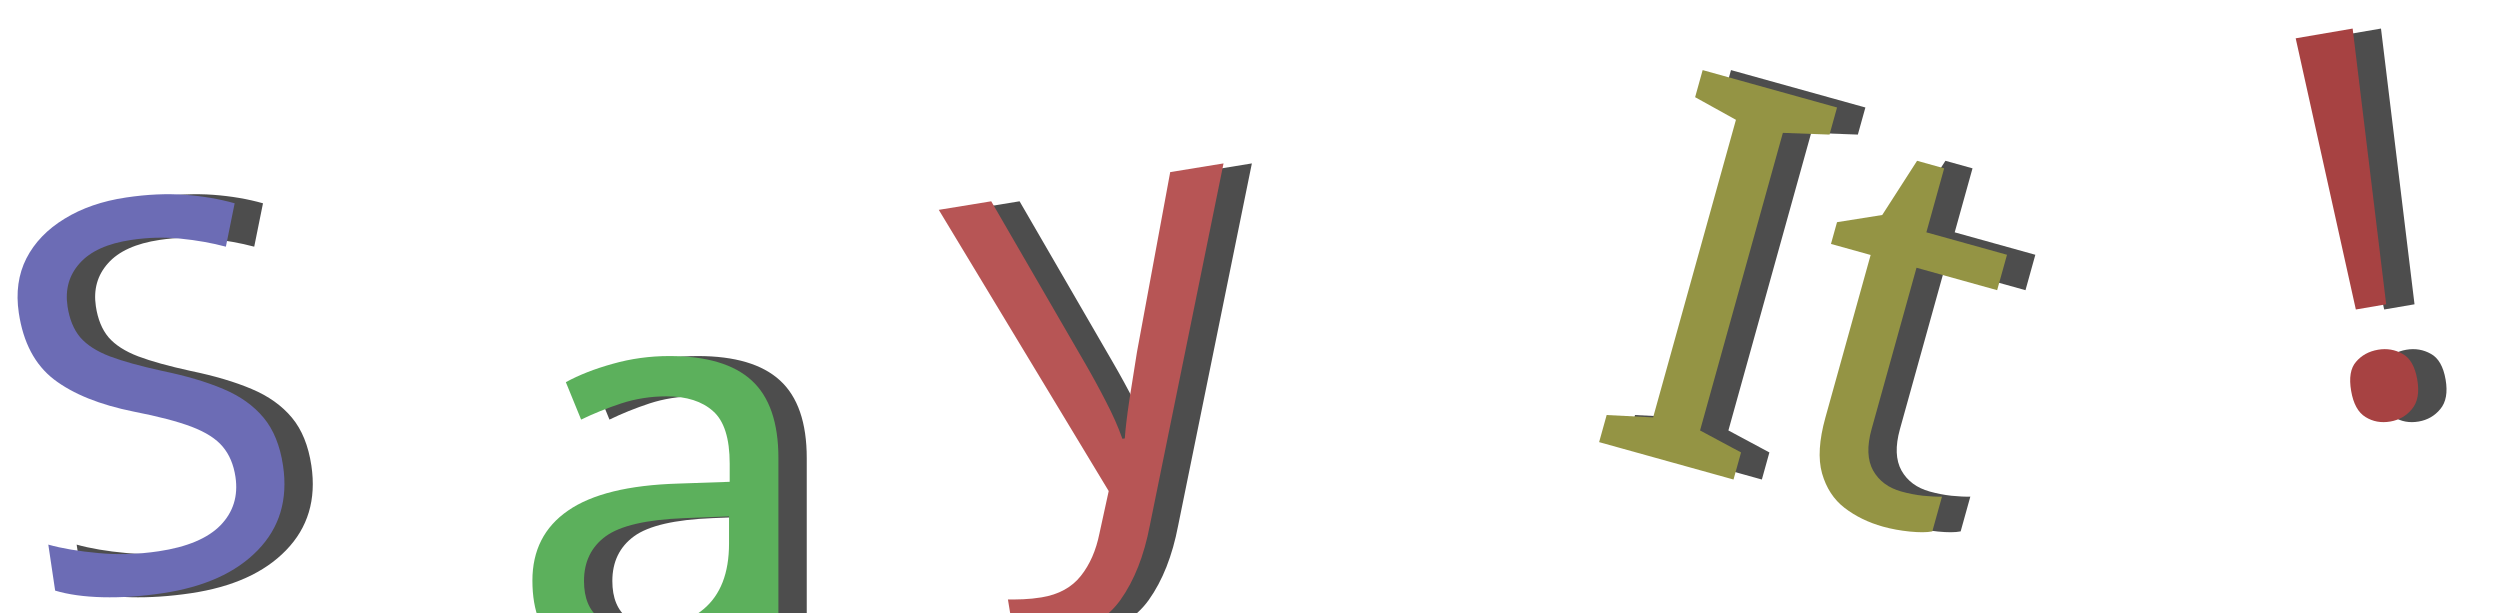
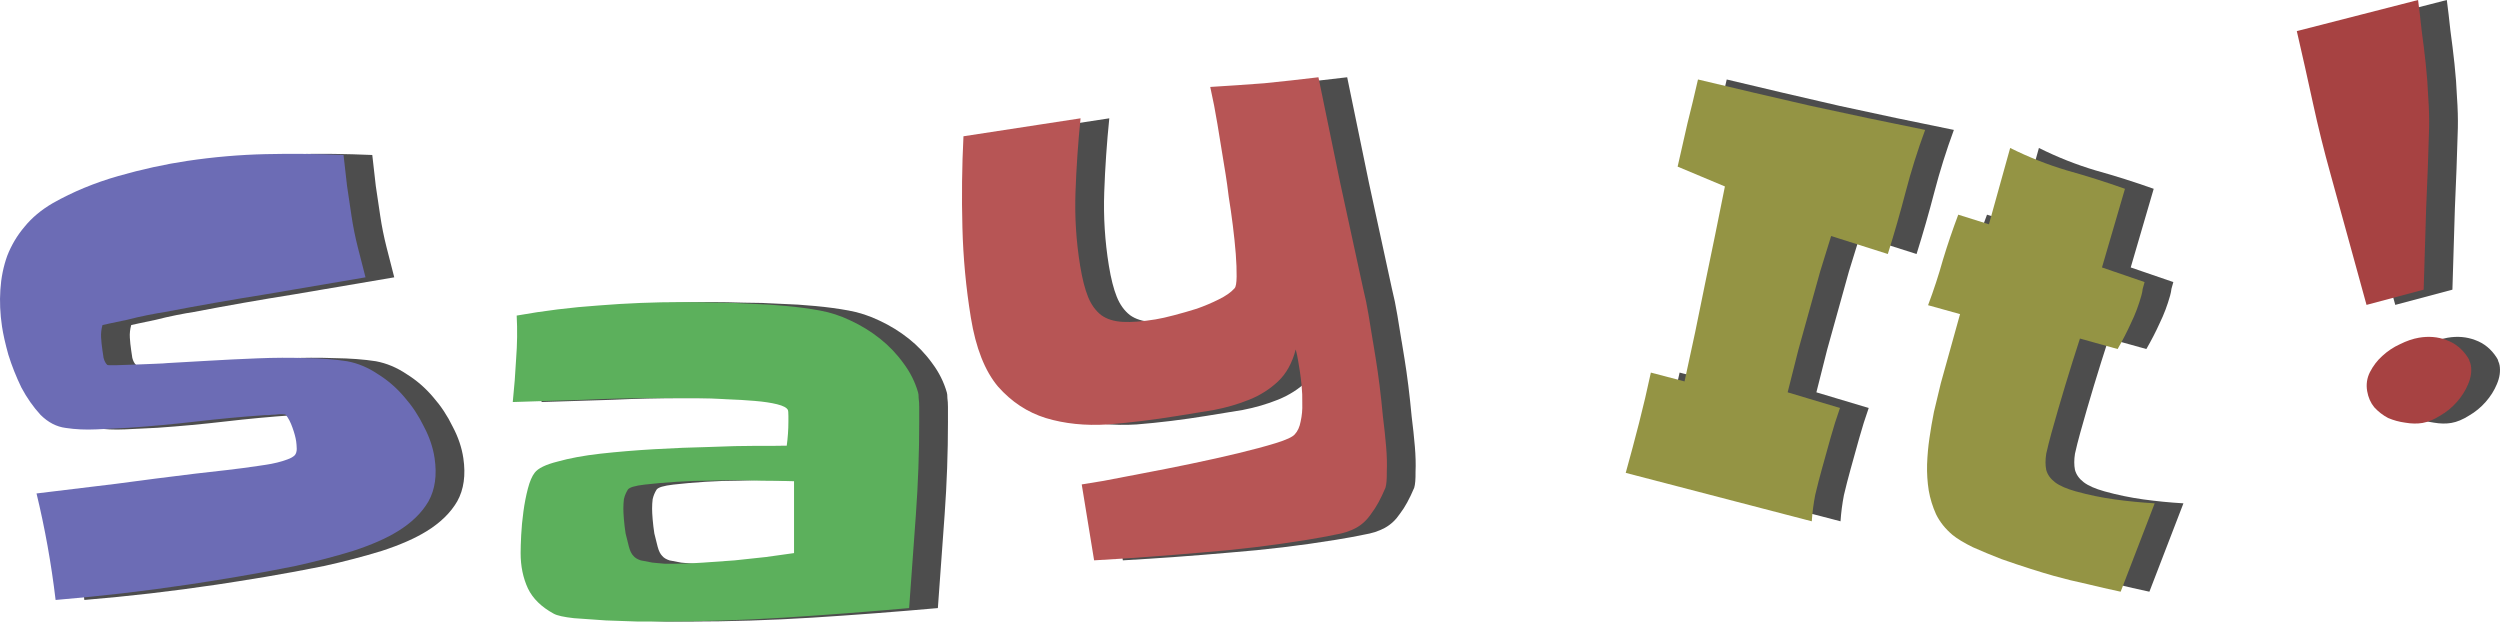
- <svg xmlns="http://www.w3.org/2000/svg" width="49.788mm" height="12.206mm" viewBox="0 0 176.414 43.249" id="svg4215" version="1.1">
+ <svg xmlns="http://www.w3.org/2000/svg" width="49.093mm" height="12.206mm" viewBox="0 0 173.951 43.249" id="svg4215" version="1.1">
  <defs id="defs4217" />
-   <g id="layer1" transform="translate(-266.0788,-213.5951)">
+   <g id="layer1" transform="translate(-267.3364,-213.5951)">
    <g style="display:inline" id="g4488" transform="translate(219.8046,-69.63244)">
      <g style="display:inline;fill:#4d4d4d" id="g4463">
        <g style="display:inline;fill:#4d4d4d" id="g4342" transform="translate(2,-2)">
-           <text transform="matrix(0.9891368,-0.1469982,0.1469982,0.9891368,0,0)" id="text4186" y="331.649" x="-0.387" style="font-style:normal;font-variant:normal;font-weight:normal;font-stretch:normal;font-size:38.15px;line-height:125%;font-family:Slackey;-inkscape-font-specification:Slackey;letter-spacing:0px;word-spacing:0px;fill:#4d4d4d;fill-opacity:1;stroke:none;stroke-width:1px;stroke-linecap:butt;stroke-linejoin:miter;stroke-opacity:1" xml:space="preserve">
-             <tspan y="331.649" x="-0.387" id="tspan4188">S</tspan>
-           </text>
-           <text transform="matrix(0.9633879,0.2681113,-0.2681113,0.9633879,0,0)" id="text4190" y="262.18" x="236.598" style="font-style:normal;font-variant:normal;font-weight:normal;font-stretch:normal;font-size:38.15px;line-height:125%;font-family:Slackey;-inkscape-font-specification:Slackey;letter-spacing:0px;word-spacing:0px;fill:#4d4d4d;fill-opacity:1;stroke:none;stroke-width:1px;stroke-linecap:butt;stroke-linejoin:miter;stroke-opacity:1" xml:space="preserve">
-             <tspan y="262.18" x="236.598" id="tspan4192">It</tspan>
-           </text>
-           <text transform="matrix(0.9856443,-0.168835,0.168835,0.9856443,0,0)" id="text4194" y="346.214" x="153.574" style="font-style:normal;font-variant:normal;font-weight:normal;font-stretch:normal;font-size:38.15px;line-height:125%;font-family:Slackey;-inkscape-font-specification:Slackey;letter-spacing:0px;word-spacing:0px;fill:#4d4d4d;fill-opacity:1;stroke:none;stroke-width:1px;stroke-linecap:butt;stroke-linejoin:miter;stroke-opacity:1" xml:space="preserve">
-             <tspan y="346.214" x="153.574" id="tspan4196">!</tspan>
-           </text>
-           <text id="text4284" y="332.148" x="82" style="font-style:normal;font-variant:normal;font-weight:normal;font-stretch:normal;font-size:40px;line-height:125%;font-family:Slackey;-inkscape-font-specification:Slackey;letter-spacing:0px;word-spacing:0px;fill:#4d4d4d;fill-opacity:1;stroke:none;stroke-width:1px;stroke-linecap:butt;stroke-linejoin:miter;stroke-opacity:1" xml:space="preserve">
-             <tspan y="332.148" x="82" id="tspan4286">a</tspan>
-           </text>
-           <text transform="matrix(0.9869604,-0.1609631,0.1609631,0.9869604,0,0)" id="text4288" y="335.675" x="62.711" style="font-style:normal;font-variant:normal;font-weight:normal;font-stretch:normal;font-size:40px;line-height:125%;font-family:Slackey;-inkscape-font-specification:Slackey;letter-spacing:0px;word-spacing:0px;fill:#4d4d4d;fill-opacity:1;stroke:none;stroke-width:1px;stroke-linecap:butt;stroke-linejoin:miter;stroke-opacity:1" xml:space="preserve">
-             <tspan y="335.675" x="62.711" id="tspan4290">y</tspan>
-           </text>
+           <g transform="matrix(0.9891368,-0.1469982,0.1469982,0.9891368,0,0)" style="font-style:normal;font-variant:normal;font-weight:normal;font-stretch:normal;font-size:38.15px;line-height:125%;font-family:Slackey;-inkscape-font-specification:Slackey;letter-spacing:0px;word-spacing:0px;fill:#4d4d4d;fill-opacity:1;stroke:none;stroke-width:1px;stroke-linecap:butt;stroke-linejoin:miter;stroke-opacity:1" id="text4186">
+             <path d="m 30.312,325.091 q 0,1.788 -0.857,2.906 -0.857,1.08 -2.422,1.751 -1.304,0.559 -3.279,0.894 -1.975,0.298 -4.098,0.447 -2.124,0.112 -4.173,0.149 -2.049,0.037 -3.428,0.037 -2.347,0 -4.657,-0.074 -2.273,-0.074 -4.62,-0.224 0.112,-3.8 -0.224,-7.526 2.794,0.074 5.551,0.149 2.794,0.037 5.588,0.112 1.08,0.037 2.161,0.074 1.118,0.037 2.235,0.037 0.186,0 0.559,0 0.373,0 0.782,-0.037 0.41,-0.037 0.745,-0.112 0.373,-0.074 0.559,-0.224 0.149,-0.149 0.186,-0.41 0.037,-0.298 0.037,-0.522 0,-0.41 -0.112,-0.969 -0.112,-0.596 -0.335,-0.969 -0.037,-0.037 -0.261,-0.074 -0.186,-0.037 -0.447,-0.037 -0.261,-0.037 -0.484,-0.037 -0.224,-0.037 -0.261,-0.037 -2.384,-0.186 -4.769,-0.261 -2.347,-0.074 -4.731,-0.261 Q 8.48,319.764 7.325,319.652 6.208,319.54 5.239,319.242 4.307,318.982 3.637,318.087 3.004,317.156 2.594,316.001 2.221,314.809 2.035,313.617 1.886,312.425 1.886,311.605 q 0,-1.341 0.261,-2.533 0.261,-1.229 0.82,-2.273 0.596,-1.043 1.49,-1.826 0.894,-0.82 2.198,-1.341 2.235,-0.857 4.769,-1.192 2.571,-0.335 4.918,-0.335 2.757,0 5.439,0.335 2.682,0.335 5.365,0.857 -0.037,1.08 -0.075,2.161 0,1.043 0,2.124 0,1.08 0.112,2.198 0.112,1.08 0.224,2.161 -3.539,0.074 -7.079,0.149 -3.502,0.037 -7.079,0.186 -0.447,0 -1.229,0.037 -0.745,0.037 -1.453,0.112 -0.708,0.037 -1.229,0.074 -0.522,0.037 -0.522,0.037 -0.186,0.41 -0.224,0.857 -0.037,0.41 -0.037,0.857 0,0.224 0,0.559 0.037,0.335 0.186,0.522 0.037,0.037 0.633,0.112 0.596,0.074 1.304,0.149 0.745,0.074 1.378,0.149 0.671,0.074 0.82,0.074 1.229,0.112 2.869,0.261 1.677,0.149 3.39,0.335 1.751,0.186 3.353,0.484 1.602,0.261 2.794,0.633 1.08,0.373 1.975,1.192 0.931,0.782 1.602,1.863 0.671,1.043 1.043,2.235 0.41,1.155 0.41,2.273 z" id="path4158" />
+           </g>
+           <g transform="matrix(0.9633879,0.2681113,-0.2681113,0.9633879,0,0)" style="font-style:normal;font-variant:normal;font-weight:normal;font-stretch:normal;font-size:38.15px;line-height:125%;font-family:Slackey;-inkscape-font-specification:Slackey;letter-spacing:0px;word-spacing:0px;fill:#4d4d4d;fill-opacity:1;stroke:none;stroke-width:1px;stroke-linecap:butt;stroke-linejoin:miter;stroke-opacity:1" id="text4190">
+             <path d="m 253.735,234.834 q -0.186,2.273 -0.149,4.545 0.037,2.235 -0.037,4.471 l -4.135,-0.149 q -0.037,1.304 -0.074,2.571 0,1.267 0,2.571 0,1.565 0,3.092 0.037,1.49 0.074,3.055 l 3.8,0.074 q -0.074,1.08 -0.074,2.198 0,1.118 0,2.235 0,0.931 0.037,1.863 0.074,0.931 0.261,1.826 l -13.375,0.224 q 0,-1.826 -0.037,-3.577 -0.037,-1.788 -0.149,-3.614 l 2.422,-0.037 q -0.186,-3.502 -0.447,-6.93 -0.224,-3.428 -0.484,-6.892 l -3.539,-0.447 q -0.074,-1.565 -0.149,-3.092 -0.037,-1.565 -0.112,-3.129 4.061,-0.149 8.047,-0.335 4.024,-0.224 8.122,-0.522 z" id="path4161" />
+             <path d="m 276.089,255.586 -0.633,6.557 q -1.192,0.074 -2.384,0.112 -1.192,0.074 -2.384,0.074 -0.633,0 -1.677,-0.037 -1.043,-0.037 -2.161,-0.112 -1.118,-0.112 -2.124,-0.261 -1.006,-0.186 -1.602,-0.447 -0.894,-0.41 -1.49,-1.08 -0.559,-0.671 -0.931,-1.453 -0.373,-0.82 -0.596,-1.714 -0.224,-0.931 -0.335,-1.826 -0.112,-0.857 -0.186,-1.826 -0.037,-1.006 -0.074,-2.049 0,-1.043 0,-2.012 0,-1.006 0,-1.863 l 0,-1.118 -2.31,0 q 0.149,-1.677 0.149,-3.316 0.037,-1.639 0.186,-3.316 l 2.235,0.074 0,-5.514 q 2.124,0.41 4.21,0.447 2.124,0 4.247,0.149 l -0.074,5.7 3.129,0.186 q 0,0.261 0,0.484 0.037,0.224 0.037,0.484 0,1.043 -0.186,2.049 -0.149,0.969 -0.41,1.975 l -2.72,0 q -0.074,1.714 -0.112,3.428 -0.037,1.714 -0.037,3.428 0,0.82 0.037,1.49 0.074,0.633 0.298,1.08 0.261,0.447 0.82,0.671 0.559,0.224 1.565,0.224 1.378,0 2.757,-0.186 1.378,-0.186 2.757,-0.484 z" id="path4163" />
+           </g>
+           <g transform="matrix(0.9856443,-0.168835,0.168835,0.9856443,0,0)" style="font-style:normal;font-variant:normal;font-weight:normal;font-stretch:normal;font-size:38.15px;line-height:125%;font-family:Slackey;-inkscape-font-specification:Slackey;letter-spacing:0px;word-spacing:0px;fill:#4d4d4d;fill-opacity:1;stroke:none;stroke-width:1px;stroke-linecap:butt;stroke-linejoin:miter;stroke-opacity:1" id="text4194">
+             <path d="m 164.528,317.564 q -0.037,0.969 -0.112,2.124 -0.037,1.155 -0.112,2.347 -0.074,1.192 -0.224,2.347 -0.112,1.118 -0.298,2.086 -0.559,2.794 -1.155,5.514 -0.559,2.72 -1.118,5.514 l -4.098,0.373 -0.931,-9.388 q -0.261,-2.533 -0.373,-5.067 -0.112,-2.571 -0.261,-5.141 l 8.681,-0.708 z m -0.671,25.669 q 0,0.633 -0.41,1.267 -0.373,0.596 -0.969,1.08 -0.596,0.484 -1.304,0.745 -0.708,0.298 -1.304,0.298 -0.559,0 -1.192,-0.224 -0.596,-0.186 -1.118,-0.522 -0.484,-0.373 -0.82,-0.894 -0.298,-0.522 -0.298,-1.192 0,-0.708 0.41,-1.267 0.447,-0.596 1.043,-0.969 0.633,-0.41 1.341,-0.596 0.745,-0.224 1.378,-0.224 1.043,0 1.863,0.484 0.857,0.484 1.267,1.453 0.074,0.149 0.074,0.298 0.037,0.112 0.037,0.261 z" id="path4166" />
+           </g>
+           <g style="font-style:normal;font-variant:normal;font-weight:normal;font-stretch:normal;font-size:40px;line-height:125%;font-family:Slackey;-inkscape-font-specification:Slackey;letter-spacing:0px;word-spacing:0px;fill:#4d4d4d;fill-opacity:1;stroke:none;stroke-width:1px;stroke-linecap:butt;stroke-linejoin:miter;stroke-opacity:1" id="text4284">
+             <path d="m 111.492,314.531 q 0,3.281 -0.234,6.523 -0.234,3.242 -0.469,6.484 -4.375,0.391 -8.711,0.664 -4.336,0.273 -8.711,0.273 -0.391,0 -1.445,0 -1.055,-0.039 -2.227,-0.078 -1.172,-0.078 -2.227,-0.156 -1.055,-0.117 -1.406,-0.312 -1.289,-0.703 -1.797,-1.758 -0.508,-1.094 -0.508,-2.461 0,-0.469 0.039,-1.25 0.039,-0.781 0.156,-1.641 0.117,-0.859 0.312,-1.602 0.195,-0.742 0.469,-1.094 0.352,-0.469 1.602,-0.781 1.25,-0.352 2.969,-0.547 1.758,-0.195 3.75,-0.312 2.031,-0.117 3.867,-0.156 1.836,-0.078 3.281,-0.078 1.445,0 2.07,0 0.117,-0.859 0.117,-1.68 0,-0.078 0,-0.391 0,-0.352 -0.039,-0.43 -0.117,-0.234 -0.742,-0.391 -0.625,-0.156 -1.562,-0.234 -0.898,-0.078 -1.992,-0.117 -1.055,-0.078 -2.07,-0.078 -1.016,0 -1.797,0 -0.781,0 -1.133,0 -2.461,0 -4.922,0.117 -2.461,0.078 -4.922,0.156 0.156,-1.484 0.234,-3.008 0.117,-1.523 0.039,-3.008 2.852,-0.508 5.703,-0.703 2.891,-0.234 5.82,-0.234 1.055,0 2.305,0.039 1.25,0 2.5,0.078 1.25,0.039 2.461,0.156 1.25,0.117 2.305,0.312 1.094,0.195 2.148,0.703 1.094,0.508 2.031,1.25 0.938,0.742 1.641,1.719 0.703,0.938 1.016,2.031 0.039,0.117 0.039,0.391 0.039,0.273 0.039,0.625 0,0.312 0,0.586 0,0.273 0,0.391 z m -8.711,9.18 0,-5 q -1.133,-0.039 -2.266,-0.039 -1.133,-0.039 -2.266,-0.039 -0.234,0 -1.328,0.039 -1.055,0 -2.305,0.078 -1.211,0.078 -2.227,0.195 -1.016,0.117 -1.172,0.352 -0.195,0.312 -0.273,0.664 -0.039,0.312 -0.039,0.664 0,0.273 0.039,0.742 0.039,0.469 0.117,0.977 0.117,0.508 0.234,0.938 0.117,0.43 0.312,0.625 0.156,0.195 0.508,0.312 0.391,0.078 0.82,0.156 0.43,0.039 0.859,0.078 0.43,0 0.664,0 0.938,0 1.992,-0.078 1.094,-0.078 2.188,-0.156 1.133,-0.117 2.188,-0.234 1.055,-0.156 1.953,-0.273 z" id="path4169" />
+           </g>
+           <g transform="matrix(0.9869604,-0.1609631,0.1609631,0.9869604,0,0)" style="font-style:normal;font-variant:normal;font-weight:normal;font-stretch:normal;font-size:40px;line-height:125%;font-family:Slackey;-inkscape-font-specification:Slackey;letter-spacing:0px;word-spacing:0px;fill:#4d4d4d;fill-opacity:1;stroke:none;stroke-width:1px;stroke-linecap:butt;stroke-linejoin:miter;stroke-opacity:1" id="text4288">
+             <path d="m 91.461,327.979 q 0,0.43 0,1.25 0,0.82 -0.039,1.875 -0.039,1.016 -0.117,2.148 -0.039,1.094 -0.117,2.109 -0.078,0.977 -0.234,1.719 -0.117,0.781 -0.273,1.094 -0.664,1.055 -1.25,1.602 -0.547,0.586 -1.211,0.82 -0.664,0.234 -1.523,0.234 -0.82,0.039 -1.953,0.039 -3.75,0 -7.461,-0.312 -3.711,-0.273 -7.422,-0.664 l 0,-5.352 q 0.352,0 1.523,0 1.211,-0.039 2.812,-0.078 1.602,-0.039 3.398,-0.117 1.797,-0.078 3.359,-0.195 1.562,-0.117 2.695,-0.273 1.133,-0.156 1.406,-0.391 0.352,-0.273 0.547,-0.82 0.234,-0.586 0.312,-1.211 0.117,-0.625 0.156,-1.25 0.039,-0.625 0.039,-1.016 0,-0.391 0,-0.742 0,-0.352 -0.039,-0.781 -0.586,1.328 -1.562,1.992 -0.977,0.664 -2.188,0.938 -1.211,0.273 -2.539,0.312 -1.328,0 -2.539,0 -2.539,0 -4.922,-0.195 -2.344,-0.234 -4.18,-1.133 -1.797,-0.898 -2.93,-2.695 -1.094,-1.836 -1.094,-5.039 0,-3.164 0.43,-6.289 0.43,-3.164 1.094,-6.25 l 8.242,0.078 q -0.664,2.461 -1.172,5 -0.508,2.539 -0.508,5.117 0,1.367 0.195,2.227 0.195,0.859 0.703,1.406 0.508,0.508 1.406,0.703 0.898,0.195 2.266,0.195 0.547,0 1.328,-0.078 0.82,-0.078 1.641,-0.195 0.859,-0.156 1.602,-0.391 0.781,-0.234 1.211,-0.586 0.156,-0.117 0.273,-0.781 0.117,-0.664 0.195,-1.562 0.078,-0.938 0.117,-1.992 0.039,-1.055 0.039,-1.992 0.039,-0.938 0.039,-1.602 0,-0.703 0,-0.898 0,-1.328 0,-2.617 0,-1.328 -0.078,-2.656 1.914,0.195 3.75,0.352 1.875,0.117 3.789,0.195 0.156,3.789 0.312,7.5 0.195,3.711 0.391,7.5 0.078,0.938 0.078,1.914 0,0.938 0,1.836 z" id="path4172" />
+           </g>
        </g>
      </g>
      <g transform="translate(0,-2)" style="display:inline" id="g4420">
-         <text transform="matrix(0.9891368,-0.1469982,0.1469982,0.9891368,0,0)" id="text4422" y="331.649" x="-0.387" style="font-style:normal;font-variant:normal;font-weight:normal;font-stretch:normal;font-size:38.15px;line-height:125%;font-family:Slackey;-inkscape-font-specification:Slackey;letter-spacing:0px;word-spacing:0px;fill:#6c6cb5;fill-opacity:1;stroke:none;stroke-width:1px;stroke-linecap:butt;stroke-linejoin:miter;stroke-opacity:1" xml:space="preserve">
-           <tspan y="331.649" x="-0.387" id="tspan4424">S</tspan>
-         </text>
-         <text transform="matrix(0.9633879,0.2681113,-0.2681113,0.9633879,0,0)" id="text4426" y="262.18" x="236.598" style="font-style:normal;font-variant:normal;font-weight:normal;font-stretch:normal;font-size:38.15px;line-height:125%;font-family:Slackey;-inkscape-font-specification:Slackey;letter-spacing:0px;word-spacing:0px;fill:#949444;fill-opacity:1;stroke:none;stroke-width:1px;stroke-linecap:butt;stroke-linejoin:miter;stroke-opacity:1" xml:space="preserve">
-           <tspan y="262.18" x="236.598" id="tspan4428">It</tspan>
-         </text>
-         <text transform="matrix(0.9856443,-0.168835,0.168835,0.9856443,0,0)" id="text4430" y="346.214" x="153.574" style="font-style:normal;font-variant:normal;font-weight:normal;font-stretch:normal;font-size:38.15px;line-height:125%;font-family:Slackey;-inkscape-font-specification:Slackey;letter-spacing:0px;word-spacing:0px;fill:#a74242;fill-opacity:1;stroke:none;stroke-width:1px;stroke-linecap:butt;stroke-linejoin:miter;stroke-opacity:1" xml:space="preserve">
-           <tspan y="346.214" x="153.574" id="tspan4432">!</tspan>
-         </text>
-         <text id="text4434" y="332.148" x="82" style="font-style:normal;font-variant:normal;font-weight:normal;font-stretch:normal;font-size:40px;line-height:125%;font-family:Slackey;-inkscape-font-specification:Slackey;letter-spacing:0px;word-spacing:0px;fill:#5cb05c;fill-opacity:1;stroke:none;stroke-width:1px;stroke-linecap:butt;stroke-linejoin:miter;stroke-opacity:1" xml:space="preserve">
-           <tspan y="332.148" x="82" id="tspan4436">a</tspan>
-         </text>
-         <text transform="matrix(0.9869604,-0.1609631,0.1609631,0.9869604,0,0)" id="text4438" y="335.675" x="62.711" style="font-style:normal;font-variant:normal;font-weight:normal;font-stretch:normal;font-size:40px;line-height:125%;font-family:Slackey;-inkscape-font-specification:Slackey;letter-spacing:0px;word-spacing:0px;fill:#b75555;fill-opacity:1;stroke:none;stroke-width:1px;stroke-linecap:butt;stroke-linejoin:miter;stroke-opacity:1" xml:space="preserve">
-           <tspan y="335.675" x="62.711" id="tspan4440">y</tspan>
-         </text>
+         <g transform="matrix(0.9891368,-0.1469982,0.1469982,0.9891368,0,0)" style="font-style:normal;font-variant:normal;font-weight:normal;font-stretch:normal;font-size:38.15px;line-height:125%;font-family:Slackey;-inkscape-font-specification:Slackey;letter-spacing:0px;word-spacing:0px;fill:#6c6cb5;fill-opacity:1;stroke:none;stroke-width:1px;stroke-linecap:butt;stroke-linejoin:miter;stroke-opacity:1" id="text4422">
+           <path d="m 30.312,325.091 q 0,1.788 -0.857,2.906 -0.857,1.08 -2.422,1.751 -1.304,0.559 -3.279,0.894 -1.975,0.298 -4.098,0.447 -2.124,0.112 -4.173,0.149 -2.049,0.037 -3.428,0.037 -2.347,0 -4.657,-0.074 -2.273,-0.074 -4.62,-0.224 0.112,-3.8 -0.224,-7.526 2.794,0.074 5.551,0.149 2.794,0.037 5.588,0.112 1.08,0.037 2.161,0.074 1.118,0.037 2.235,0.037 0.186,0 0.559,0 0.373,0 0.782,-0.037 0.41,-0.037 0.745,-0.112 0.373,-0.074 0.559,-0.224 0.149,-0.149 0.186,-0.41 0.037,-0.298 0.037,-0.522 0,-0.41 -0.112,-0.969 -0.112,-0.596 -0.335,-0.969 -0.037,-0.037 -0.261,-0.074 -0.186,-0.037 -0.447,-0.037 -0.261,-0.037 -0.484,-0.037 -0.224,-0.037 -0.261,-0.037 -2.384,-0.186 -4.769,-0.261 -2.347,-0.074 -4.731,-0.261 Q 8.48,319.764 7.325,319.652 6.208,319.54 5.239,319.242 4.307,318.982 3.637,318.087 3.004,317.156 2.594,316.001 2.221,314.809 2.035,313.617 1.886,312.425 1.886,311.605 q 0,-1.341 0.261,-2.533 0.261,-1.229 0.82,-2.273 0.596,-1.043 1.49,-1.826 0.894,-0.82 2.198,-1.341 2.235,-0.857 4.769,-1.192 2.571,-0.335 4.918,-0.335 2.757,0 5.439,0.335 2.682,0.335 5.365,0.857 -0.037,1.08 -0.075,2.161 0,1.043 0,2.124 0,1.08 0.112,2.198 0.112,1.08 0.224,2.161 -3.539,0.074 -7.079,0.149 -3.502,0.037 -7.079,0.186 -0.447,0 -1.229,0.037 -0.745,0.037 -1.453,0.112 -0.708,0.037 -1.229,0.074 -0.522,0.037 -0.522,0.037 -0.186,0.41 -0.224,0.857 -0.037,0.41 -0.037,0.857 0,0.224 0,0.559 0.037,0.335 0.186,0.522 0.037,0.037 0.633,0.112 0.596,0.074 1.304,0.149 0.745,0.074 1.378,0.149 0.671,0.074 0.82,0.074 1.229,0.112 2.869,0.261 1.677,0.149 3.39,0.335 1.751,0.186 3.353,0.484 1.602,0.261 2.794,0.633 1.08,0.373 1.975,1.192 0.931,0.782 1.602,1.863 0.671,1.043 1.043,2.235 0.41,1.155 0.41,2.273 z" id="path4175" />
+         </g>
+         <g transform="matrix(0.9633879,0.2681113,-0.2681113,0.9633879,0,0)" style="font-style:normal;font-variant:normal;font-weight:normal;font-stretch:normal;font-size:38.15px;line-height:125%;font-family:Slackey;-inkscape-font-specification:Slackey;letter-spacing:0px;word-spacing:0px;fill:#949444;fill-opacity:1;stroke:none;stroke-width:1px;stroke-linecap:butt;stroke-linejoin:miter;stroke-opacity:1" id="text4426">
+           <path d="m 253.735,234.834 q -0.186,2.273 -0.149,4.545 0.037,2.235 -0.037,4.471 l -4.135,-0.149 q -0.037,1.304 -0.074,2.571 0,1.267 0,2.571 0,1.565 0,3.092 0.037,1.49 0.074,3.055 l 3.8,0.074 q -0.074,1.08 -0.074,2.198 0,1.118 0,2.235 0,0.931 0.037,1.863 0.074,0.931 0.261,1.826 l -13.375,0.224 q 0,-1.826 -0.037,-3.577 -0.037,-1.788 -0.149,-3.614 l 2.422,-0.037 q -0.186,-3.502 -0.447,-6.93 -0.224,-3.428 -0.484,-6.892 l -3.539,-0.447 q -0.074,-1.565 -0.149,-3.092 -0.037,-1.565 -0.112,-3.129 4.061,-0.149 8.047,-0.335 4.024,-0.224 8.122,-0.522 z" id="path4178" />
+           <path d="m 276.089,255.586 -0.633,6.557 q -1.192,0.074 -2.384,0.112 -1.192,0.074 -2.384,0.074 -0.633,0 -1.677,-0.037 -1.043,-0.037 -2.161,-0.112 -1.118,-0.112 -2.124,-0.261 -1.006,-0.186 -1.602,-0.447 -0.894,-0.41 -1.49,-1.08 -0.559,-0.671 -0.931,-1.453 -0.373,-0.82 -0.596,-1.714 -0.224,-0.931 -0.335,-1.826 -0.112,-0.857 -0.186,-1.826 -0.037,-1.006 -0.074,-2.049 0,-1.043 0,-2.012 0,-1.006 0,-1.863 l 0,-1.118 -2.31,0 q 0.149,-1.677 0.149,-3.316 0.037,-1.639 0.186,-3.316 l 2.235,0.074 0,-5.514 q 2.124,0.41 4.21,0.447 2.124,0 4.247,0.149 l -0.074,5.7 3.129,0.186 q 0,0.261 0,0.484 0.037,0.224 0.037,0.484 0,1.043 -0.186,2.049 -0.149,0.969 -0.41,1.975 l -2.72,0 q -0.074,1.714 -0.112,3.428 -0.037,1.714 -0.037,3.428 0,0.82 0.037,1.49 0.074,0.633 0.298,1.08 0.261,0.447 0.82,0.671 0.559,0.224 1.565,0.224 1.378,0 2.757,-0.186 1.378,-0.186 2.757,-0.484 z" id="path4180" />
+         </g>
+         <g transform="matrix(0.9856443,-0.168835,0.168835,0.9856443,0,0)" style="font-style:normal;font-variant:normal;font-weight:normal;font-stretch:normal;font-size:38.15px;line-height:125%;font-family:Slackey;-inkscape-font-specification:Slackey;letter-spacing:0px;word-spacing:0px;fill:#a74242;fill-opacity:1;stroke:none;stroke-width:1px;stroke-linecap:butt;stroke-linejoin:miter;stroke-opacity:1" id="text4430">
+           <path d="m 164.528,317.564 q -0.037,0.969 -0.112,2.124 -0.037,1.155 -0.112,2.347 -0.074,1.192 -0.224,2.347 -0.112,1.118 -0.298,2.086 -0.559,2.794 -1.155,5.514 -0.559,2.72 -1.118,5.514 l -4.098,0.373 -0.931,-9.388 q -0.261,-2.533 -0.373,-5.067 -0.112,-2.571 -0.261,-5.141 l 8.681,-0.708 z m -0.671,25.669 q 0,0.633 -0.41,1.267 -0.373,0.596 -0.969,1.08 -0.596,0.484 -1.304,0.745 -0.708,0.298 -1.304,0.298 -0.559,0 -1.192,-0.224 -0.596,-0.186 -1.118,-0.522 -0.484,-0.373 -0.82,-0.894 -0.298,-0.522 -0.298,-1.192 0,-0.708 0.41,-1.267 0.447,-0.596 1.043,-0.969 0.633,-0.41 1.341,-0.596 0.745,-0.224 1.378,-0.224 1.043,0 1.863,0.484 0.857,0.484 1.267,1.453 0.074,0.149 0.074,0.298 0.037,0.112 0.037,0.261 z" id="path4183" />
+         </g>
+         <g style="font-style:normal;font-variant:normal;font-weight:normal;font-stretch:normal;font-size:40px;line-height:125%;font-family:Slackey;-inkscape-font-specification:Slackey;letter-spacing:0px;word-spacing:0px;fill:#5cb05c;fill-opacity:1;stroke:none;stroke-width:1px;stroke-linecap:butt;stroke-linejoin:miter;stroke-opacity:1" id="text4434">
+           <path d="m 111.492,314.531 q 0,3.281 -0.234,6.523 -0.234,3.242 -0.469,6.484 -4.375,0.391 -8.711,0.664 -4.336,0.273 -8.711,0.273 -0.391,0 -1.445,0 -1.055,-0.039 -2.227,-0.078 -1.172,-0.078 -2.227,-0.156 -1.055,-0.117 -1.406,-0.312 -1.289,-0.703 -1.797,-1.758 -0.508,-1.094 -0.508,-2.461 0,-0.469 0.039,-1.25 0.039,-0.781 0.156,-1.641 0.117,-0.859 0.312,-1.602 0.195,-0.742 0.469,-1.094 0.352,-0.469 1.602,-0.781 1.25,-0.352 2.969,-0.547 1.758,-0.195 3.75,-0.312 2.031,-0.117 3.867,-0.156 1.836,-0.078 3.281,-0.078 1.445,0 2.07,0 0.117,-0.859 0.117,-1.68 0,-0.078 0,-0.391 0,-0.352 -0.039,-0.43 -0.117,-0.234 -0.742,-0.391 -0.625,-0.156 -1.562,-0.234 -0.898,-0.078 -1.992,-0.117 -1.055,-0.078 -2.07,-0.078 -1.016,0 -1.797,0 -0.781,0 -1.133,0 -2.461,0 -4.922,0.117 -2.461,0.078 -4.922,0.156 0.156,-1.484 0.234,-3.008 0.117,-1.523 0.039,-3.008 2.852,-0.508 5.703,-0.703 2.891,-0.234 5.82,-0.234 1.055,0 2.305,0.039 1.25,0 2.5,0.078 1.25,0.039 2.461,0.156 1.25,0.117 2.305,0.312 1.094,0.195 2.148,0.703 1.094,0.508 2.031,1.25 0.938,0.742 1.641,1.719 0.703,0.938 1.016,2.031 0.039,0.117 0.039,0.391 0.039,0.273 0.039,0.625 0,0.312 0,0.586 0,0.273 0,0.391 z m -8.711,9.18 0,-5 q -1.133,-0.039 -2.266,-0.039 -1.133,-0.039 -2.266,-0.039 -0.234,0 -1.328,0.039 -1.055,0 -2.305,0.078 -1.211,0.078 -2.227,0.195 -1.016,0.117 -1.172,0.352 -0.195,0.312 -0.273,0.664 -0.039,0.312 -0.039,0.664 0,0.273 0.039,0.742 0.039,0.469 0.117,0.977 0.117,0.508 0.234,0.938 0.117,0.43 0.312,0.625 0.156,0.195 0.508,0.312 0.391,0.078 0.82,0.156 0.43,0.039 0.859,0.078 0.43,0 0.664,0 0.938,0 1.992,-0.078 1.094,-0.078 2.188,-0.156 1.133,-0.117 2.188,-0.234 1.055,-0.156 1.953,-0.273 z" id="path4186" />
+         </g>
+         <g transform="matrix(0.9869604,-0.1609631,0.1609631,0.9869604,0,0)" style="font-style:normal;font-variant:normal;font-weight:normal;font-stretch:normal;font-size:40px;line-height:125%;font-family:Slackey;-inkscape-font-specification:Slackey;letter-spacing:0px;word-spacing:0px;fill:#b75555;fill-opacity:1;stroke:none;stroke-width:1px;stroke-linecap:butt;stroke-linejoin:miter;stroke-opacity:1" id="text4438">
+           <path d="m 91.461,327.979 q 0,0.43 0,1.25 0,0.82 -0.039,1.875 -0.039,1.016 -0.117,2.148 -0.039,1.094 -0.117,2.109 -0.078,0.977 -0.234,1.719 -0.117,0.781 -0.273,1.094 -0.664,1.055 -1.25,1.602 -0.547,0.586 -1.211,0.82 -0.664,0.234 -1.523,0.234 -0.82,0.039 -1.953,0.039 -3.75,0 -7.461,-0.312 -3.711,-0.273 -7.422,-0.664 l 0,-5.352 q 0.352,0 1.523,0 1.211,-0.039 2.812,-0.078 1.602,-0.039 3.398,-0.117 1.797,-0.078 3.359,-0.195 1.562,-0.117 2.695,-0.273 1.133,-0.156 1.406,-0.391 0.352,-0.273 0.547,-0.82 0.234,-0.586 0.312,-1.211 0.117,-0.625 0.156,-1.25 0.039,-0.625 0.039,-1.016 0,-0.391 0,-0.742 0,-0.352 -0.039,-0.781 -0.586,1.328 -1.562,1.992 -0.977,0.664 -2.188,0.938 -1.211,0.273 -2.539,0.312 -1.328,0 -2.539,0 -2.539,0 -4.922,-0.195 -2.344,-0.234 -4.18,-1.133 -1.797,-0.898 -2.93,-2.695 -1.094,-1.836 -1.094,-5.039 0,-3.164 0.43,-6.289 0.43,-3.164 1.094,-6.25 l 8.242,0.078 q -0.664,2.461 -1.172,5 -0.508,2.539 -0.508,5.117 0,1.367 0.195,2.227 0.195,0.859 0.703,1.406 0.508,0.508 1.406,0.703 0.898,0.195 2.266,0.195 0.547,0 1.328,-0.078 0.82,-0.078 1.641,-0.195 0.859,-0.156 1.602,-0.391 0.781,-0.234 1.211,-0.586 0.156,-0.117 0.273,-0.781 0.117,-0.664 0.195,-1.562 0.078,-0.938 0.117,-1.992 0.039,-1.055 0.039,-1.992 0.039,-0.938 0.039,-1.602 0,-0.703 0,-0.898 0,-1.328 0,-2.617 0,-1.328 -0.078,-2.656 1.914,0.195 3.75,0.352 1.875,0.117 3.789,0.195 0.156,3.789 0.312,7.5 0.195,3.711 0.391,7.5 0.078,0.938 0.078,1.914 0,0.938 0,1.836 z" id="path4189" />
+         </g>
      </g>
    </g>
+     <text xml:space="preserve" style="font-style:normal;font-weight:normal;font-size:40px;line-height:125%;font-family:sans-serif;letter-spacing:0px;word-spacing:0px;fill:#000000;fill-opacity:1;stroke:none;stroke-width:1px;stroke-linecap:butt;stroke-linejoin:miter;stroke-opacity:1" x="326.079" y="192.558" id="text4191">
+       <tspan id="tspan4193" x="326.079" y="192.558" />
+     </text>
  </g>
</svg>
